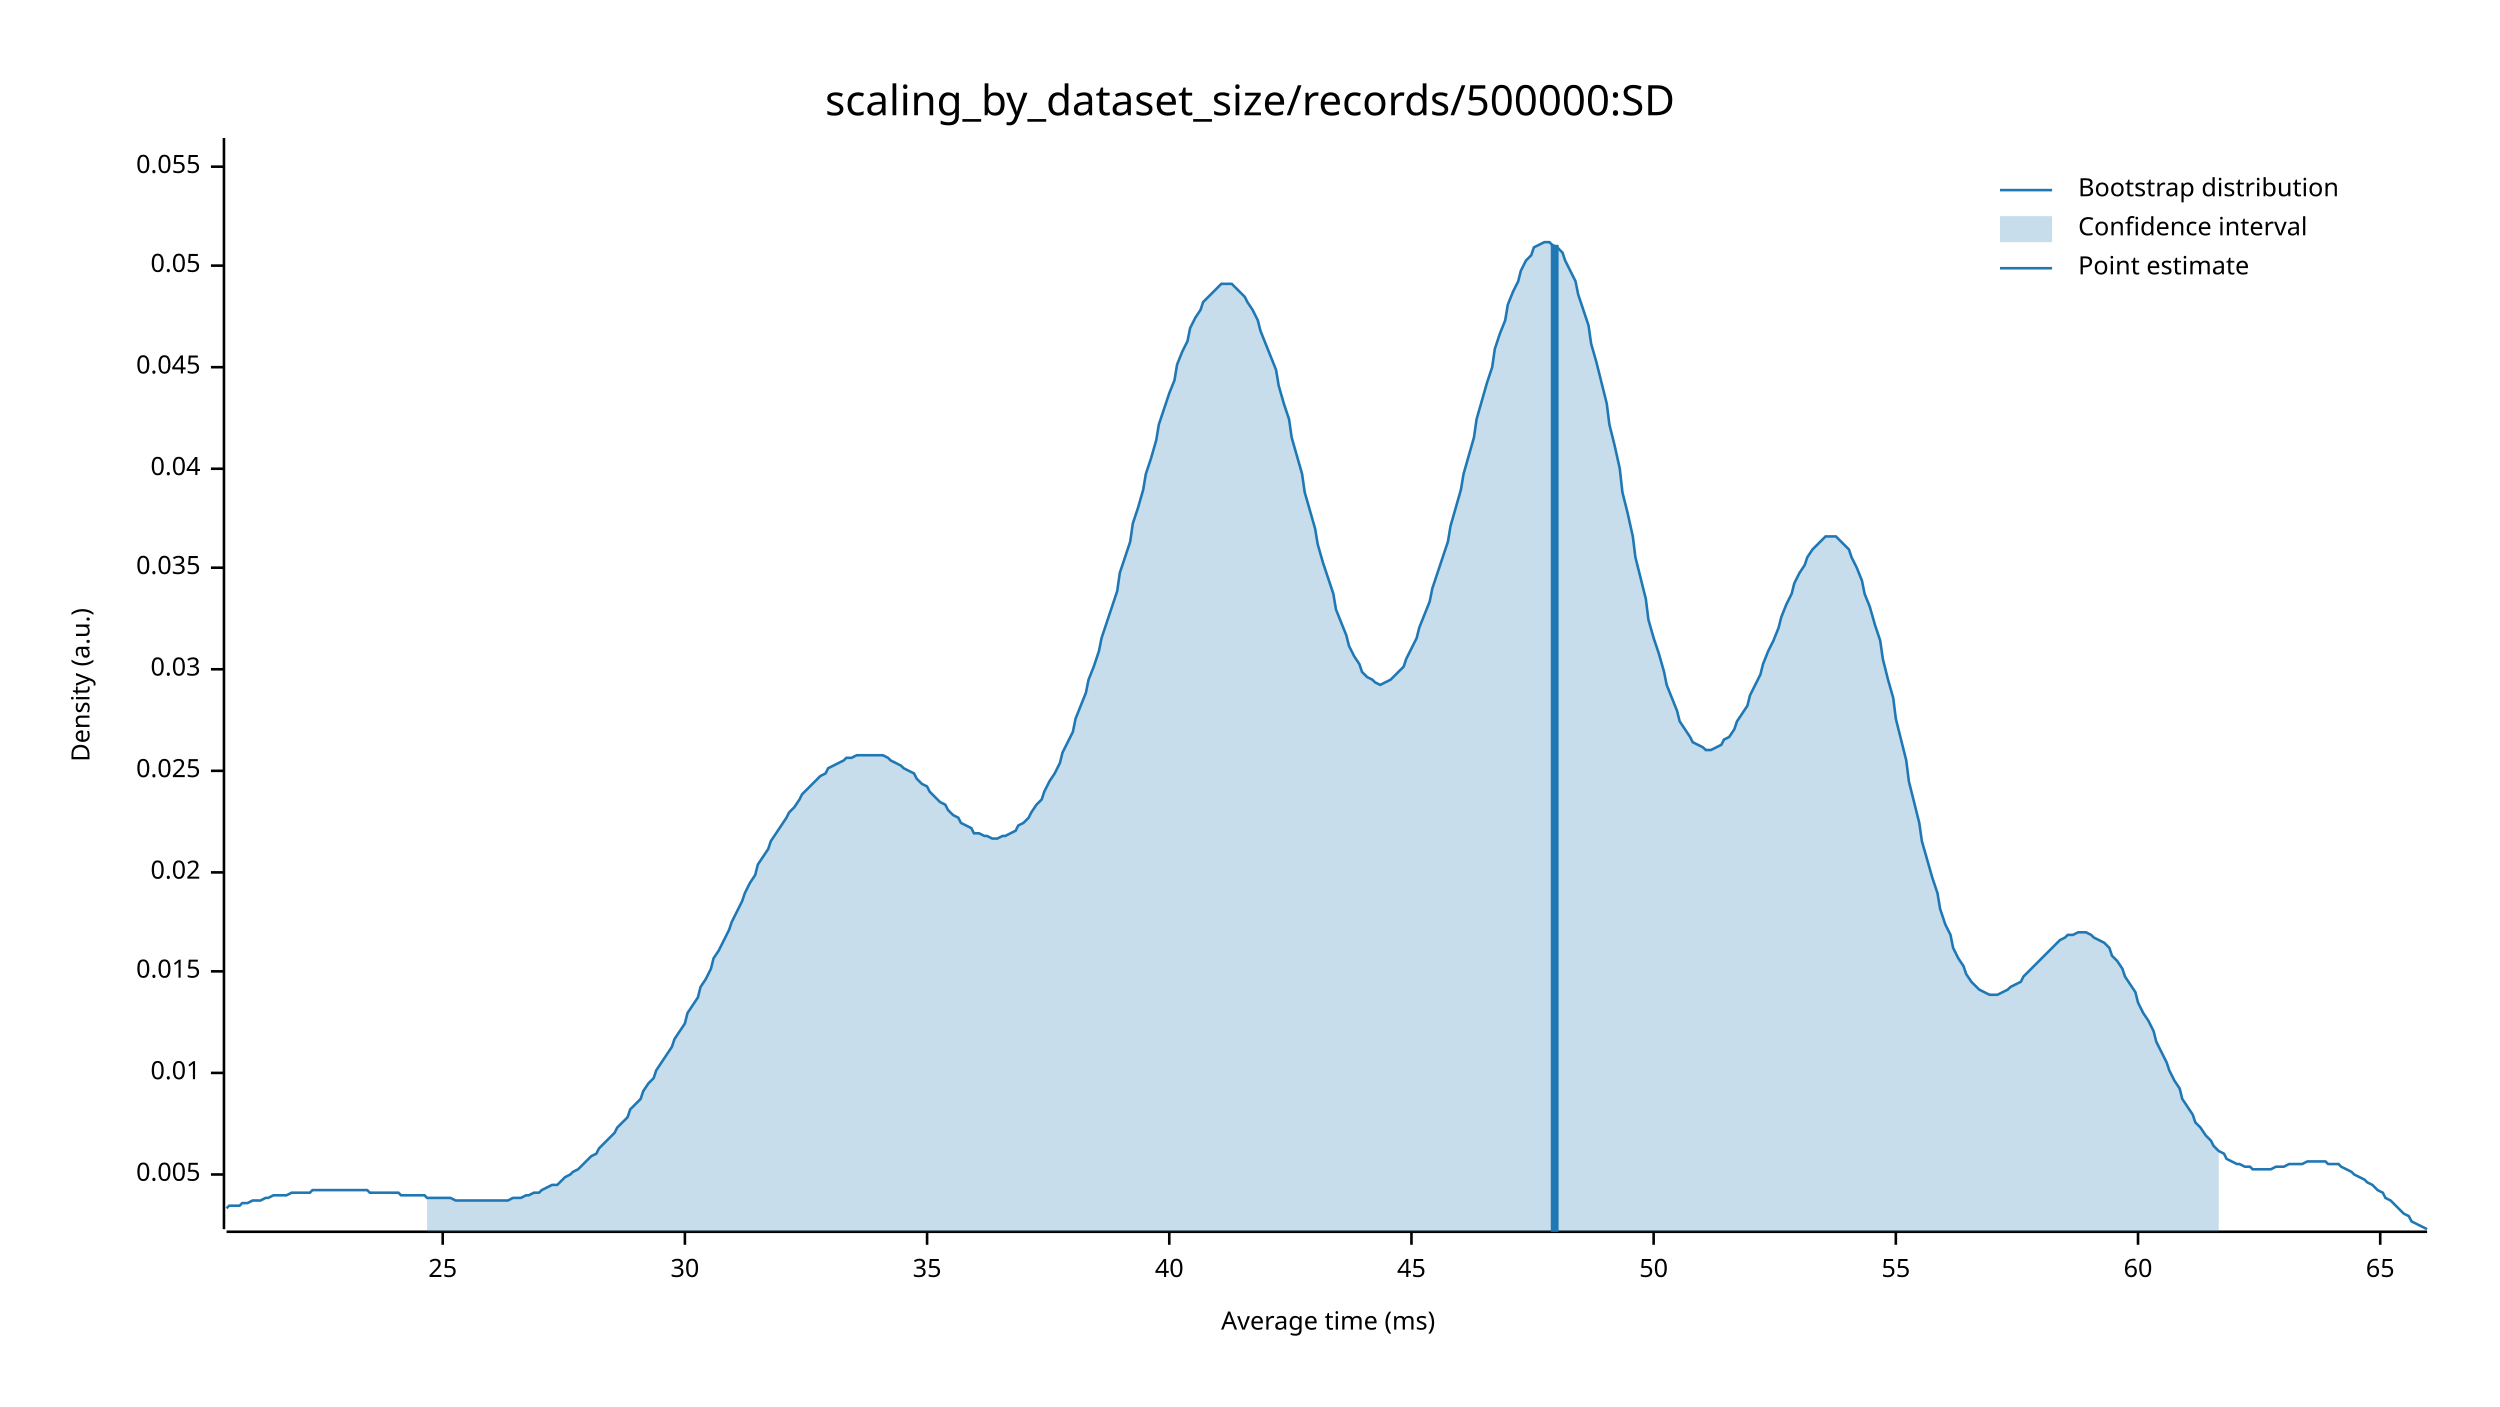
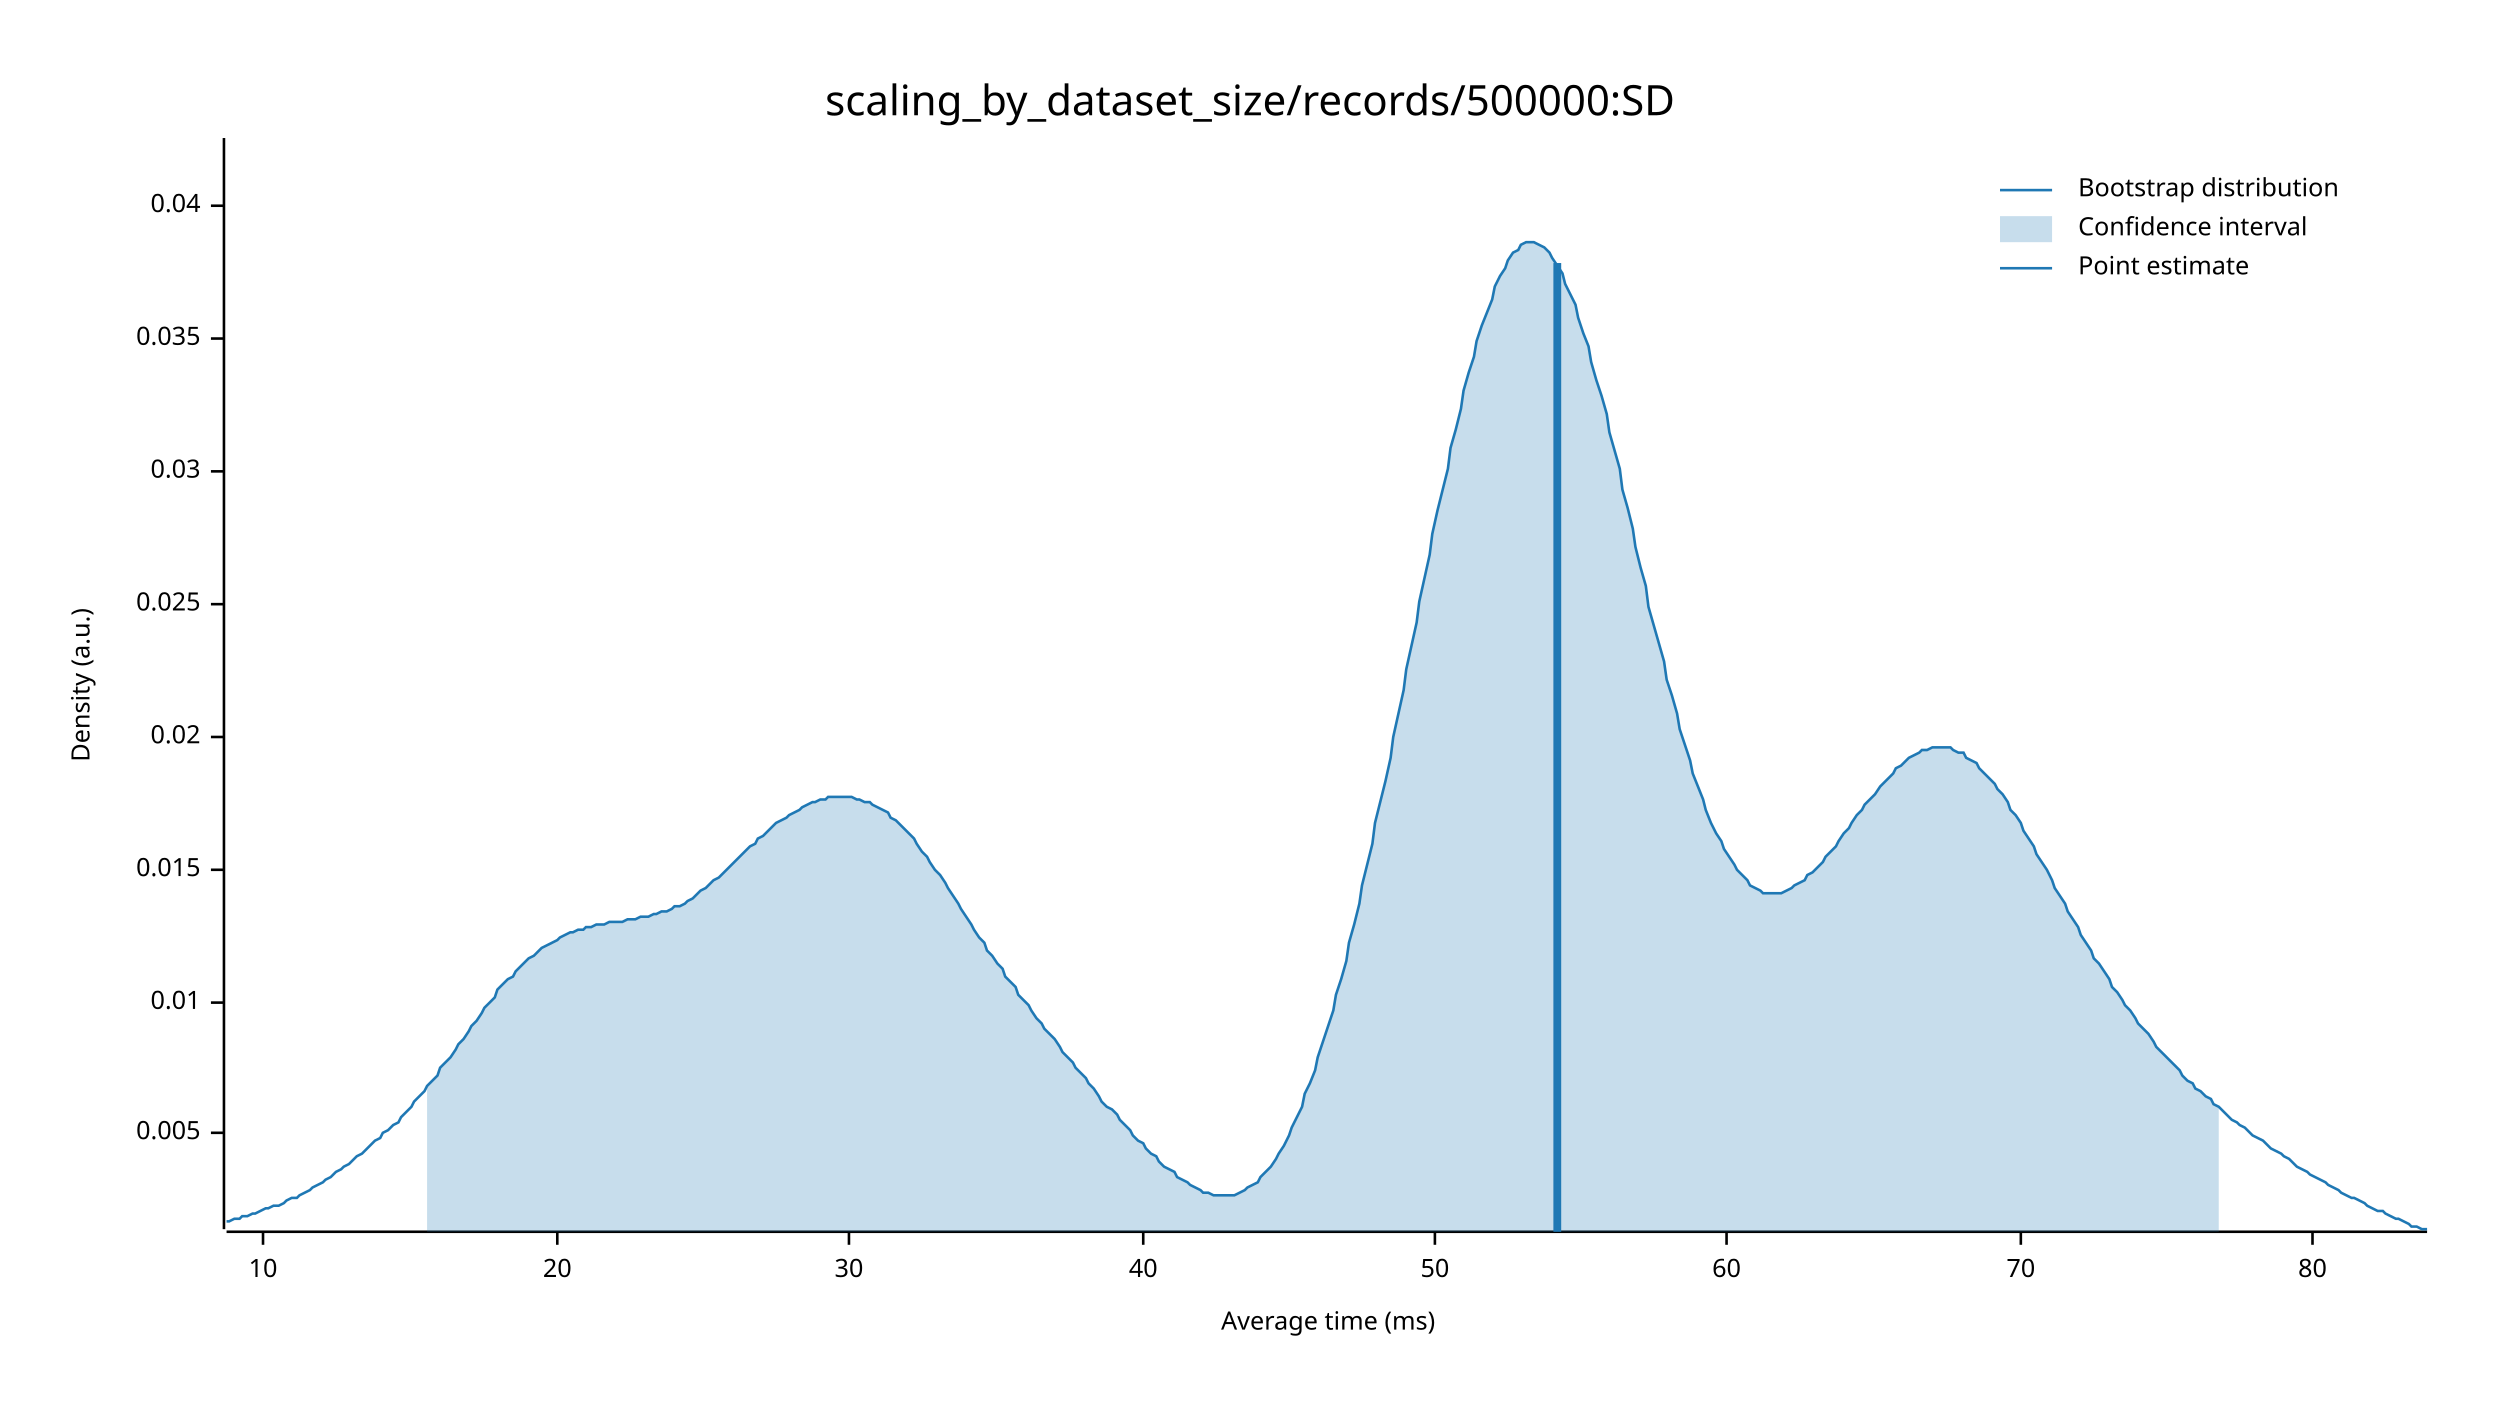
<svg xmlns="http://www.w3.org/2000/svg" width="960" height="540" viewBox="0 0 960 540">
  <text x="480" y="32" dy="0.76em" text-anchor="middle" font-family="sans-serif" font-size="16.129" opacity="1" fill="#000000">
scaling_by_dataset_size/records/500000:SD
</text>
  <text x="27" y="263" dy="0.76em" text-anchor="middle" font-family="sans-serif" font-size="9.677" opacity="1" fill="#000000" transform="rotate(270, 27, 263)">
Density (a.u.)
</text>
  <text x="510" y="513" dy="-0.5ex" text-anchor="middle" font-family="sans-serif" font-size="9.677" opacity="1" fill="#000000">
Average time (ms)
</text>
  <polyline fill="none" opacity="1" stroke="#000000" stroke-width="1" points="86,53 86,472 " />
-   <text x="77" y="451" dy="0.5ex" text-anchor="end" font-family="sans-serif" font-size="9.677" opacity="1" fill="#000000">
+   <text x="77" y="435" dy="0.5ex" text-anchor="end" font-family="sans-serif" font-size="9.677" opacity="1" fill="#000000">
0.005
</text>
-   <polyline fill="none" opacity="1" stroke="#000000" stroke-width="1" points="81,451 86,451 " />
-   <text x="77" y="412" dy="0.5ex" text-anchor="end" font-family="sans-serif" font-size="9.677" opacity="1" fill="#000000">
+   <polyline fill="none" opacity="1" stroke="#000000" stroke-width="1" points="81,435 86,435 " />
+   <text x="77" y="385" dy="0.5ex" text-anchor="end" font-family="sans-serif" font-size="9.677" opacity="1" fill="#000000">
0.01
</text>
-   <polyline fill="none" opacity="1" stroke="#000000" stroke-width="1" points="81,412 86,412 " />
-   <text x="77" y="373" dy="0.5ex" text-anchor="end" font-family="sans-serif" font-size="9.677" opacity="1" fill="#000000">
+   <polyline fill="none" opacity="1" stroke="#000000" stroke-width="1" points="81,385 86,385 " />
+   <text x="77" y="334" dy="0.5ex" text-anchor="end" font-family="sans-serif" font-size="9.677" opacity="1" fill="#000000">
0.015
</text>
-   <polyline fill="none" opacity="1" stroke="#000000" stroke-width="1" points="81,373 86,373 " />
-   <text x="77" y="335" dy="0.5ex" text-anchor="end" font-family="sans-serif" font-size="9.677" opacity="1" fill="#000000">
+   <polyline fill="none" opacity="1" stroke="#000000" stroke-width="1" points="81,334 86,334 " />
+   <text x="77" y="283" dy="0.5ex" text-anchor="end" font-family="sans-serif" font-size="9.677" opacity="1" fill="#000000">
0.02
</text>
-   <polyline fill="none" opacity="1" stroke="#000000" stroke-width="1" points="81,335 86,335 " />
-   <text x="77" y="296" dy="0.5ex" text-anchor="end" font-family="sans-serif" font-size="9.677" opacity="1" fill="#000000">
+   <polyline fill="none" opacity="1" stroke="#000000" stroke-width="1" points="81,283 86,283 " />
+   <text x="77" y="232" dy="0.5ex" text-anchor="end" font-family="sans-serif" font-size="9.677" opacity="1" fill="#000000">
0.025
</text>
-   <polyline fill="none" opacity="1" stroke="#000000" stroke-width="1" points="81,296 86,296 " />
-   <text x="77" y="257" dy="0.5ex" text-anchor="end" font-family="sans-serif" font-size="9.677" opacity="1" fill="#000000">
+   <polyline fill="none" opacity="1" stroke="#000000" stroke-width="1" points="81,232 86,232 " />
+   <text x="77" y="181" dy="0.5ex" text-anchor="end" font-family="sans-serif" font-size="9.677" opacity="1" fill="#000000">
0.03
</text>
-   <polyline fill="none" opacity="1" stroke="#000000" stroke-width="1" points="81,257 86,257 " />
-   <text x="77" y="218" dy="0.5ex" text-anchor="end" font-family="sans-serif" font-size="9.677" opacity="1" fill="#000000">
+   <polyline fill="none" opacity="1" stroke="#000000" stroke-width="1" points="81,181 86,181 " />
+   <text x="77" y="130" dy="0.5ex" text-anchor="end" font-family="sans-serif" font-size="9.677" opacity="1" fill="#000000">
0.035
</text>
-   <polyline fill="none" opacity="1" stroke="#000000" stroke-width="1" points="81,218 86,218 " />
-   <text x="77" y="180" dy="0.5ex" text-anchor="end" font-family="sans-serif" font-size="9.677" opacity="1" fill="#000000">
+   <polyline fill="none" opacity="1" stroke="#000000" stroke-width="1" points="81,130 86,130 " />
+   <text x="77" y="79" dy="0.5ex" text-anchor="end" font-family="sans-serif" font-size="9.677" opacity="1" fill="#000000">
0.04
</text>
-   <polyline fill="none" opacity="1" stroke="#000000" stroke-width="1" points="81,180 86,180 " />
-   <text x="77" y="141" dy="0.5ex" text-anchor="end" font-family="sans-serif" font-size="9.677" opacity="1" fill="#000000">
- 0.045
+   <polyline fill="none" opacity="1" stroke="#000000" stroke-width="1" points="81,79 86,79 " />
+   <polyline fill="none" opacity="1" stroke="#000000" stroke-width="1" points="87,473 932,473 " />
+   <text x="101" y="483" dy="0.76em" text-anchor="middle" font-family="sans-serif" font-size="9.677" opacity="1" fill="#000000">
+ 10
</text>
-   <polyline fill="none" opacity="1" stroke="#000000" stroke-width="1" points="81,141 86,141 " />
-   <text x="77" y="102" dy="0.5ex" text-anchor="end" font-family="sans-serif" font-size="9.677" opacity="1" fill="#000000">
- 0.05
+   <polyline fill="none" opacity="1" stroke="#000000" stroke-width="1" points="101,473 101,478 " />
+   <text x="214" y="483" dy="0.76em" text-anchor="middle" font-family="sans-serif" font-size="9.677" opacity="1" fill="#000000">
+ 20
</text>
-   <polyline fill="none" opacity="1" stroke="#000000" stroke-width="1" points="81,102 86,102 " />
-   <text x="77" y="64" dy="0.5ex" text-anchor="end" font-family="sans-serif" font-size="9.677" opacity="1" fill="#000000">
- 0.055
- </text>
-   <polyline fill="none" opacity="1" stroke="#000000" stroke-width="1" points="81,64 86,64 " />
-   <polyline fill="none" opacity="1" stroke="#000000" stroke-width="1" points="87,473 932,473 " />
-   <text x="170" y="483" dy="0.76em" text-anchor="middle" font-family="sans-serif" font-size="9.677" opacity="1" fill="#000000">
- 25
- </text>
-   <polyline fill="none" opacity="1" stroke="#000000" stroke-width="1" points="170,473 170,478 " />
-   <text x="263" y="483" dy="0.76em" text-anchor="middle" font-family="sans-serif" font-size="9.677" opacity="1" fill="#000000">
+   <polyline fill="none" opacity="1" stroke="#000000" stroke-width="1" points="214,473 214,478 " />
+   <text x="326" y="483" dy="0.76em" text-anchor="middle" font-family="sans-serif" font-size="9.677" opacity="1" fill="#000000">
30
</text>
-   <polyline fill="none" opacity="1" stroke="#000000" stroke-width="1" points="263,473 263,478 " />
-   <text x="356" y="483" dy="0.76em" text-anchor="middle" font-family="sans-serif" font-size="9.677" opacity="1" fill="#000000">
- 35
- </text>
-   <polyline fill="none" opacity="1" stroke="#000000" stroke-width="1" points="356,473 356,478 " />
-   <text x="449" y="483" dy="0.76em" text-anchor="middle" font-family="sans-serif" font-size="9.677" opacity="1" fill="#000000">
+   <polyline fill="none" opacity="1" stroke="#000000" stroke-width="1" points="326,473 326,478 " />
+   <text x="439" y="483" dy="0.76em" text-anchor="middle" font-family="sans-serif" font-size="9.677" opacity="1" fill="#000000">
40
</text>
-   <polyline fill="none" opacity="1" stroke="#000000" stroke-width="1" points="449,473 449,478 " />
-   <text x="542" y="483" dy="0.76em" text-anchor="middle" font-family="sans-serif" font-size="9.677" opacity="1" fill="#000000">
- 45
- </text>
-   <polyline fill="none" opacity="1" stroke="#000000" stroke-width="1" points="542,473 542,478 " />
-   <text x="635" y="483" dy="0.76em" text-anchor="middle" font-family="sans-serif" font-size="9.677" opacity="1" fill="#000000">
+   <polyline fill="none" opacity="1" stroke="#000000" stroke-width="1" points="439,473 439,478 " />
+   <text x="551" y="483" dy="0.76em" text-anchor="middle" font-family="sans-serif" font-size="9.677" opacity="1" fill="#000000">
50
</text>
-   <polyline fill="none" opacity="1" stroke="#000000" stroke-width="1" points="635,473 635,478 " />
-   <text x="728" y="483" dy="0.76em" text-anchor="middle" font-family="sans-serif" font-size="9.677" opacity="1" fill="#000000">
- 55
- </text>
-   <polyline fill="none" opacity="1" stroke="#000000" stroke-width="1" points="728,473 728,478 " />
-   <text x="821" y="483" dy="0.76em" text-anchor="middle" font-family="sans-serif" font-size="9.677" opacity="1" fill="#000000">
+   <polyline fill="none" opacity="1" stroke="#000000" stroke-width="1" points="551,473 551,478 " />
+   <text x="663" y="483" dy="0.76em" text-anchor="middle" font-family="sans-serif" font-size="9.677" opacity="1" fill="#000000">
60
</text>
-   <polyline fill="none" opacity="1" stroke="#000000" stroke-width="1" points="821,473 821,478 " />
-   <text x="914" y="483" dy="0.76em" text-anchor="middle" font-family="sans-serif" font-size="9.677" opacity="1" fill="#000000">
- 65
+   <polyline fill="none" opacity="1" stroke="#000000" stroke-width="1" points="663,473 663,478 " />
+   <text x="776" y="483" dy="0.76em" text-anchor="middle" font-family="sans-serif" font-size="9.677" opacity="1" fill="#000000">
+ 70
</text>
-   <polyline fill="none" opacity="1" stroke="#000000" stroke-width="1" points="914,473 914,478 " />
-   <polyline fill="none" opacity="1" stroke="#1F78B4" stroke-width="1" points="87,464 88,463 90,463 92,463 93,462 95,462 97,461 98,461 100,461 102,460 103,460 105,459 107,459 109,459 110,459 112,458 114,458 115,458 117,458 119,458 120,457 122,457 124,457 125,457 127,457 129,457 131,457 132,457 134,457 136,457 137,457 139,457 141,457 142,458 144,458 146,458 147,458 149,458 151,458 153,458 154,459 156,459 158,459 159,459 161,459 163,459 164,460 166,460 168,460 169,460 171,460 173,460 175,461 176,461 178,461 180,461 181,461 183,461 185,461 186,461 188,461 190,461 191,461 193,461 195,461 197,460 198,460 200,460 202,459 203,459 205,458 207,458 208,457 210,456 212,455 214,455 215,454 217,452 219,451 220,450 222,449 224,447 225,446 227,444 229,443 230,441 232,439 234,437 236,435 237,433 239,431 241,429 242,426 244,424 246,422 247,419 249,416 251,414 252,411 254,408 256,405 258,402 259,399 261,396 263,393 264,389 266,386 268,383 269,379 271,376 273,372 274,368 276,365 278,361 280,357 281,354 283,350 285,346 286,343 288,339 290,336 291,332 293,329 295,326 296,323 298,320 300,317 302,314 303,312 305,310 307,307 308,305 310,303 312,301 313,300 315,298 317,297 318,295 320,294 322,293 324,292 325,291 327,291 329,290 330,290 332,290 334,290 335,290 337,290 339,290 341,291 342,292 344,293 346,294 347,295 349,296 351,297 352,299 354,301 356,302 357,304 359,306 361,308 363,309 364,311 366,313 368,314 369,316 371,317 373,318 374,320 376,320 378,321 379,321 381,322 383,322 385,321 386,321 388,320 390,319 391,317 393,316 395,314 396,312 398,309 400,307 401,304 403,300 405,297 407,293 408,289 410,285 412,281 413,276 415,271 417,266 418,261 420,256 422,250 423,245 425,239 427,233 429,227 430,220 432,214 434,208 435,201 437,195 439,188 440,182 442,176 444,169 445,163 447,157 449,151 451,146 452,140 454,135 456,131 457,126 459,122 461,119 462,116 464,114 466,112 468,110 469,109 471,109 473,109 474,110 476,112 478,114 479,116 481,119 483,123 484,127 486,132 488,137 490,142 491,148 493,155 495,161 496,168 498,175 500,182 501,189 503,196 505,203 506,209 508,216 510,222 512,228 513,234 515,239 517,244 518,248 520,252 522,255 523,258 525,260 527,261 528,262 530,263 532,262 534,261 535,260 537,258 539,256 540,253 542,249 544,245 545,241 547,236 549,231 550,226 552,220 554,214 556,208 557,202 559,195 561,188 562,182 564,175 566,168 567,161 569,154 571,147 573,141 574,134 576,128 578,123 579,117 581,112 583,108 584,104 586,100 588,98 589,95 591,94 593,93 595,93 596,94 598,95 600,97 601,100 603,104 605,108 606,113 608,119 610,125 611,132 613,139 615,147 617,155 618,163 620,171 622,180 623,189 625,197 627,206 628,214 630,222 632,230 633,238 635,245 637,251 639,258 640,263 642,268 644,273 645,277 647,280 649,283 650,285 652,286 654,287 655,288 657,288 659,287 661,286 662,284 664,283 666,280 667,277 669,274 671,271 672,267 674,263 676,259 677,255 679,250 681,246 683,241 684,237 686,232 688,228 689,224 691,220 693,217 694,214 696,211 698,209 700,207 701,206 703,206 705,206 706,207 708,209 710,211 711,214 713,218 715,223 716,228 718,233 720,240 722,246 723,253 725,261 727,268 728,276 730,284 732,292 733,300 735,308 737,316 738,323 740,330 742,337 744,343 745,349 747,355 749,359 750,364 752,368 754,371 755,374 757,377 759,379 760,380 762,381 764,382 766,382 767,382 769,381 771,380 772,379 774,378 776,377 777,375 779,373 781,371 782,370 784,368 786,366 788,364 789,363 791,361 793,360 794,359 796,359 798,358 799,358 801,358 803,359 804,360 806,361 808,362 810,364 811,367 813,369 815,372 816,375 818,378 820,381 821,385 823,389 825,392 827,396 828,400 830,404 832,408 833,411 835,415 837,418 838,422 840,425 842,428 843,431 845,433 847,436 849,438 850,440 852,442 854,443 855,445 857,446 859,447 860,447 862,448 864,448 865,449 867,449 869,449 871,449 872,449 874,448 876,448 877,448 879,447 881,447 882,447 884,447 886,446 887,446 889,446 891,446 893,446 894,447 896,447 898,447 899,448 901,449 903,450 904,451 906,452 908,453 909,454 911,455 913,457 915,458 916,460 918,461 920,463 921,464 923,466 925,467 926,469 928,470 930,471 932,472 " />
-   <polygon opacity="0.25" fill="#1F78B4" points="164,460 166,460 168,460 169,460 171,460 173,460 175,461 176,461 178,461 180,461 181,461 183,461 185,461 186,461 188,461 190,461 191,461 193,461 195,461 197,460 198,460 200,460 202,459 203,459 205,458 207,458 208,457 210,456 212,455 214,455 215,454 217,452 219,451 220,450 222,449 224,447 225,446 227,444 229,443 230,441 232,439 234,437 236,435 237,433 239,431 241,429 242,426 244,424 246,422 247,419 249,416 251,414 252,411 254,408 256,405 258,402 259,399 261,396 263,393 264,389 266,386 268,383 269,379 271,376 273,372 274,368 276,365 278,361 280,357 281,354 283,350 285,346 286,343 288,339 290,336 291,332 293,329 295,326 296,323 298,320 300,317 302,314 303,312 305,310 307,307 308,305 310,303 312,301 313,300 315,298 317,297 318,295 320,294 322,293 324,292 325,291 327,291 329,290 330,290 332,290 334,290 335,290 337,290 339,290 341,291 342,292 344,293 346,294 347,295 349,296 351,297 352,299 354,301 356,302 357,304 359,306 361,308 363,309 364,311 366,313 368,314 369,316 371,317 373,318 374,320 376,320 378,321 379,321 381,322 383,322 385,321 386,321 388,320 390,319 391,317 393,316 395,314 396,312 398,309 400,307 401,304 403,300 405,297 407,293 408,289 410,285 412,281 413,276 415,271 417,266 418,261 420,256 422,250 423,245 425,239 427,233 429,227 430,220 432,214 434,208 435,201 437,195 439,188 440,182 442,176 444,169 445,163 447,157 449,151 451,146 452,140 454,135 456,131 457,126 459,122 461,119 462,116 464,114 466,112 468,110 469,109 471,109 473,109 474,110 476,112 478,114 479,116 481,119 483,123 484,127 486,132 488,137 490,142 491,148 493,155 495,161 496,168 498,175 500,182 501,189 503,196 505,203 506,209 508,216 510,222 512,228 513,234 515,239 517,244 518,248 520,252 522,255 523,258 525,260 527,261 528,262 530,263 532,262 534,261 535,260 537,258 539,256 540,253 542,249 544,245 545,241 547,236 549,231 550,226 552,220 554,214 556,208 557,202 559,195 561,188 562,182 564,175 566,168 567,161 569,154 571,147 573,141 574,134 576,128 578,123 579,117 581,112 583,108 584,104 586,100 588,98 589,95 591,94 593,93 595,93 596,94 598,95 600,97 601,100 603,104 605,108 606,113 608,119 610,125 611,132 613,139 615,147 617,155 618,163 620,171 622,180 623,189 625,197 627,206 628,214 630,222 632,230 633,238 635,245 637,251 639,258 640,263 642,268 644,273 645,277 647,280 649,283 650,285 652,286 654,287 655,288 657,288 659,287 661,286 662,284 664,283 666,280 667,277 669,274 671,271 672,267 674,263 676,259 677,255 679,250 681,246 683,241 684,237 686,232 688,228 689,224 691,220 693,217 694,214 696,211 698,209 700,207 701,206 703,206 705,206 706,207 708,209 710,211 711,214 713,218 715,223 716,228 718,233 720,240 722,246 723,253 725,261 727,268 728,276 730,284 732,292 733,300 735,308 737,316 738,323 740,330 742,337 744,343 745,349 747,355 749,359 750,364 752,368 754,371 755,374 757,377 759,379 760,380 762,381 764,382 766,382 767,382 769,381 771,380 772,379 774,378 776,377 777,375 779,373 781,371 782,370 784,368 786,366 788,364 789,363 791,361 793,360 794,359 796,359 798,358 799,358 801,358 803,359 804,360 806,361 808,362 810,364 811,367 813,369 815,372 816,375 818,378 820,381 821,385 823,389 825,392 827,396 828,400 830,404 832,408 833,411 835,415 837,418 838,422 840,425 842,428 843,431 845,433 847,436 849,438 850,440 852,442 852,473 164,473 " />
-   <polyline fill="none" opacity="1" stroke="#1F78B4" stroke-width="3" points="597,473 597,94 " />
+   <polyline fill="none" opacity="1" stroke="#000000" stroke-width="1" points="776,473 776,478 " />
+   <text x="888" y="483" dy="0.76em" text-anchor="middle" font-family="sans-serif" font-size="9.677" opacity="1" fill="#000000">
+ 80
+ </text>
+   <polyline fill="none" opacity="1" stroke="#000000" stroke-width="1" points="888,473 888,478 " />
+   <polyline fill="none" opacity="1" stroke="#1F78B4" stroke-width="1" points="87,469 88,469 90,468 92,468 93,467 95,467 97,466 98,466 100,465 102,464 103,464 105,463 107,463 109,462 110,461 112,460 114,460 115,459 117,458 119,457 120,456 122,455 124,454 125,453 127,452 129,450 131,449 132,448 134,447 136,445 137,444 139,443 141,441 142,440 144,438 146,437 147,435 149,434 151,432 153,431 154,429 156,427 158,425 159,423 161,421 163,419 164,417 166,415 168,413 169,410 171,408 173,406 175,403 176,401 178,399 180,396 181,394 183,392 185,389 186,387 188,385 190,383 191,380 193,378 195,376 197,375 198,373 200,371 202,369 203,368 205,367 207,365 208,364 210,363 212,362 214,361 215,360 217,359 219,358 220,358 222,357 224,357 225,356 227,356 229,355 230,355 232,355 234,354 236,354 237,354 239,354 241,353 242,353 244,353 246,352 247,352 249,352 251,351 252,351 254,350 256,350 258,349 259,348 261,348 263,347 264,346 266,345 268,343 269,342 271,341 273,339 274,338 276,337 278,335 280,333 281,332 283,330 285,328 286,327 288,325 290,324 291,322 293,321 295,319 296,318 298,316 300,315 302,314 303,313 305,312 307,311 308,310 310,309 312,308 313,308 315,307 317,307 318,306 320,306 322,306 324,306 325,306 327,306 329,307 330,307 332,308 334,308 335,309 337,310 339,311 341,312 342,314 344,315 346,317 347,318 349,320 351,322 352,324 354,327 356,329 357,331 359,334 361,336 363,339 364,341 366,344 368,347 369,349 371,352 373,355 374,357 376,360 378,362 379,365 381,367 383,370 385,372 386,375 388,377 390,379 391,382 393,384 395,386 396,388 398,391 400,393 401,395 403,397 405,399 407,402 408,404 410,406 412,408 413,410 415,412 417,414 418,416 420,418 422,421 423,423 425,425 427,426 429,428 430,430 432,432 434,434 435,436 437,438 439,439 440,441 442,443 444,444 445,446 447,448 449,449 451,450 452,452 454,453 456,454 457,455 459,456 461,457 462,458 464,458 466,459 468,459 469,459 471,459 473,459 474,459 476,458 478,457 479,456 481,455 483,454 484,452 486,450 488,448 490,445 491,443 493,440 495,436 496,433 498,429 500,425 501,420 503,416 505,411 506,406 508,400 510,394 512,388 513,382 515,376 517,369 518,362 520,355 522,347 523,340 525,332 527,324 528,316 530,308 532,300 534,291 535,283 537,274 539,265 540,257 542,248 544,239 545,231 547,222 549,213 550,205 552,196 554,188 556,180 557,172 559,165 561,157 562,150 564,143 566,137 567,131 569,125 571,120 573,115 574,110 576,106 578,103 579,100 581,97 583,96 584,94 586,93 588,93 589,93 591,94 593,95 595,97 596,99 598,102 600,105 601,109 603,113 605,117 606,122 608,128 610,133 611,139 613,146 615,152 617,159 618,166 620,173 622,180 623,188 625,195 627,203 628,210 630,218 632,225 633,233 635,240 637,247 639,254 640,261 642,267 644,274 645,280 647,286 649,292 650,297 652,302 654,307 655,311 657,316 659,320 661,323 662,326 664,329 666,332 667,334 669,336 671,338 672,340 674,341 676,342 677,343 679,343 681,343 683,343 684,343 686,342 688,341 689,340 691,339 693,338 694,336 696,335 698,333 700,331 701,329 703,327 705,325 706,323 708,320 710,318 711,316 713,313 715,311 716,309 718,307 720,305 722,302 723,301 725,299 727,297 728,295 730,294 732,292 733,291 735,290 737,289 738,288 740,288 742,287 744,287 745,287 747,287 749,287 750,288 752,289 754,289 755,291 757,292 759,293 760,295 762,297 764,299 766,301 767,303 769,305 771,308 772,311 774,313 776,316 777,319 779,322 781,325 782,328 784,331 786,334 788,338 789,341 791,344 793,347 794,350 796,353 798,356 799,359 801,362 803,365 804,368 806,370 808,373 810,376 811,379 813,381 815,384 816,386 818,388 820,391 821,393 823,395 825,397 827,400 828,402 830,404 832,406 833,407 835,409 837,411 838,413 840,415 842,416 843,418 845,419 847,421 849,422 850,424 852,425 854,427 855,428 857,430 859,431 860,432 862,433 864,435 865,436 867,437 869,438 871,440 872,441 874,442 876,443 877,444 879,445 881,447 882,448 884,449 886,450 887,451 889,452 891,453 893,454 894,455 896,456 898,457 899,458 901,459 903,460 904,460 906,461 908,462 909,463 911,464 913,465 915,465 916,466 918,467 920,468 921,468 923,469 925,470 926,471 928,471 930,472 932,472 " />
+   <polygon opacity="0.25" fill="#1F78B4" points="164,417 166,415 168,413 169,410 171,408 173,406 175,403 176,401 178,399 180,396 181,394 183,392 185,389 186,387 188,385 190,383 191,380 193,378 195,376 197,375 198,373 200,371 202,369 203,368 205,367 207,365 208,364 210,363 212,362 214,361 215,360 217,359 219,358 220,358 222,357 224,357 225,356 227,356 229,355 230,355 232,355 234,354 236,354 237,354 239,354 241,353 242,353 244,353 246,352 247,352 249,352 251,351 252,351 254,350 256,350 258,349 259,348 261,348 263,347 264,346 266,345 268,343 269,342 271,341 273,339 274,338 276,337 278,335 280,333 281,332 283,330 285,328 286,327 288,325 290,324 291,322 293,321 295,319 296,318 298,316 300,315 302,314 303,313 305,312 307,311 308,310 310,309 312,308 313,308 315,307 317,307 318,306 320,306 322,306 324,306 325,306 327,306 329,307 330,307 332,308 334,308 335,309 337,310 339,311 341,312 342,314 344,315 346,317 347,318 349,320 351,322 352,324 354,327 356,329 357,331 359,334 361,336 363,339 364,341 366,344 368,347 369,349 371,352 373,355 374,357 376,360 378,362 379,365 381,367 383,370 385,372 386,375 388,377 390,379 391,382 393,384 395,386 396,388 398,391 400,393 401,395 403,397 405,399 407,402 408,404 410,406 412,408 413,410 415,412 417,414 418,416 420,418 422,421 423,423 425,425 427,426 429,428 430,430 432,432 434,434 435,436 437,438 439,439 440,441 442,443 444,444 445,446 447,448 449,449 451,450 452,452 454,453 456,454 457,455 459,456 461,457 462,458 464,458 466,459 468,459 469,459 471,459 473,459 474,459 476,458 478,457 479,456 481,455 483,454 484,452 486,450 488,448 490,445 491,443 493,440 495,436 496,433 498,429 500,425 501,420 503,416 505,411 506,406 508,400 510,394 512,388 513,382 515,376 517,369 518,362 520,355 522,347 523,340 525,332 527,324 528,316 530,308 532,300 534,291 535,283 537,274 539,265 540,257 542,248 544,239 545,231 547,222 549,213 550,205 552,196 554,188 556,180 557,172 559,165 561,157 562,150 564,143 566,137 567,131 569,125 571,120 573,115 574,110 576,106 578,103 579,100 581,97 583,96 584,94 586,93 588,93 589,93 591,94 593,95 595,97 596,99 598,102 600,105 601,109 603,113 605,117 606,122 608,128 610,133 611,139 613,146 615,152 617,159 618,166 620,173 622,180 623,188 625,195 627,203 628,210 630,218 632,225 633,233 635,240 637,247 639,254 640,261 642,267 644,274 645,280 647,286 649,292 650,297 652,302 654,307 655,311 657,316 659,320 661,323 662,326 664,329 666,332 667,334 669,336 671,338 672,340 674,341 676,342 677,343 679,343 681,343 683,343 684,343 686,342 688,341 689,340 691,339 693,338 694,336 696,335 698,333 700,331 701,329 703,327 705,325 706,323 708,320 710,318 711,316 713,313 715,311 716,309 718,307 720,305 722,302 723,301 725,299 727,297 728,295 730,294 732,292 733,291 735,290 737,289 738,288 740,288 742,287 744,287 745,287 747,287 749,287 750,288 752,289 754,289 755,291 757,292 759,293 760,295 762,297 764,299 766,301 767,303 769,305 771,308 772,311 774,313 776,316 777,319 779,322 781,325 782,328 784,331 786,334 788,338 789,341 791,344 793,347 794,350 796,353 798,356 799,359 801,362 803,365 804,368 806,370 808,373 810,376 811,379 813,381 815,384 816,386 818,388 820,391 821,393 823,395 825,397 827,400 828,402 830,404 832,406 833,407 835,409 837,411 838,413 840,415 842,416 843,418 845,419 847,421 849,422 850,424 852,425 852,473 164,473 " />
+   <polyline fill="none" opacity="1" stroke="#1F78B4" stroke-width="3" points="598,473 598,101 " />
  <text x="798" y="68" dy="0.76em" text-anchor="start" font-family="sans-serif" font-size="9.677" opacity="1" fill="#000000">
Bootstrap distribution
</text>
  <text x="798" y="83" dy="0.76em" text-anchor="start" font-family="sans-serif" font-size="9.677" opacity="1" fill="#000000">
Confidence interval
</text>
  <text x="798" y="98" dy="0.76em" text-anchor="start" font-family="sans-serif" font-size="9.677" opacity="1" fill="#000000">
Point estimate
</text>
  <polyline fill="none" opacity="1" stroke="#1F78B4" stroke-width="1" points="768,73 788,73 " />
  <rect x="768" y="83" width="20" height="10" opacity="0.25" fill="#1F78B4" stroke="none" />
  <polyline fill="none" opacity="1" stroke="#1F78B4" stroke-width="1" points="768,103 788,103 " />
</svg>
